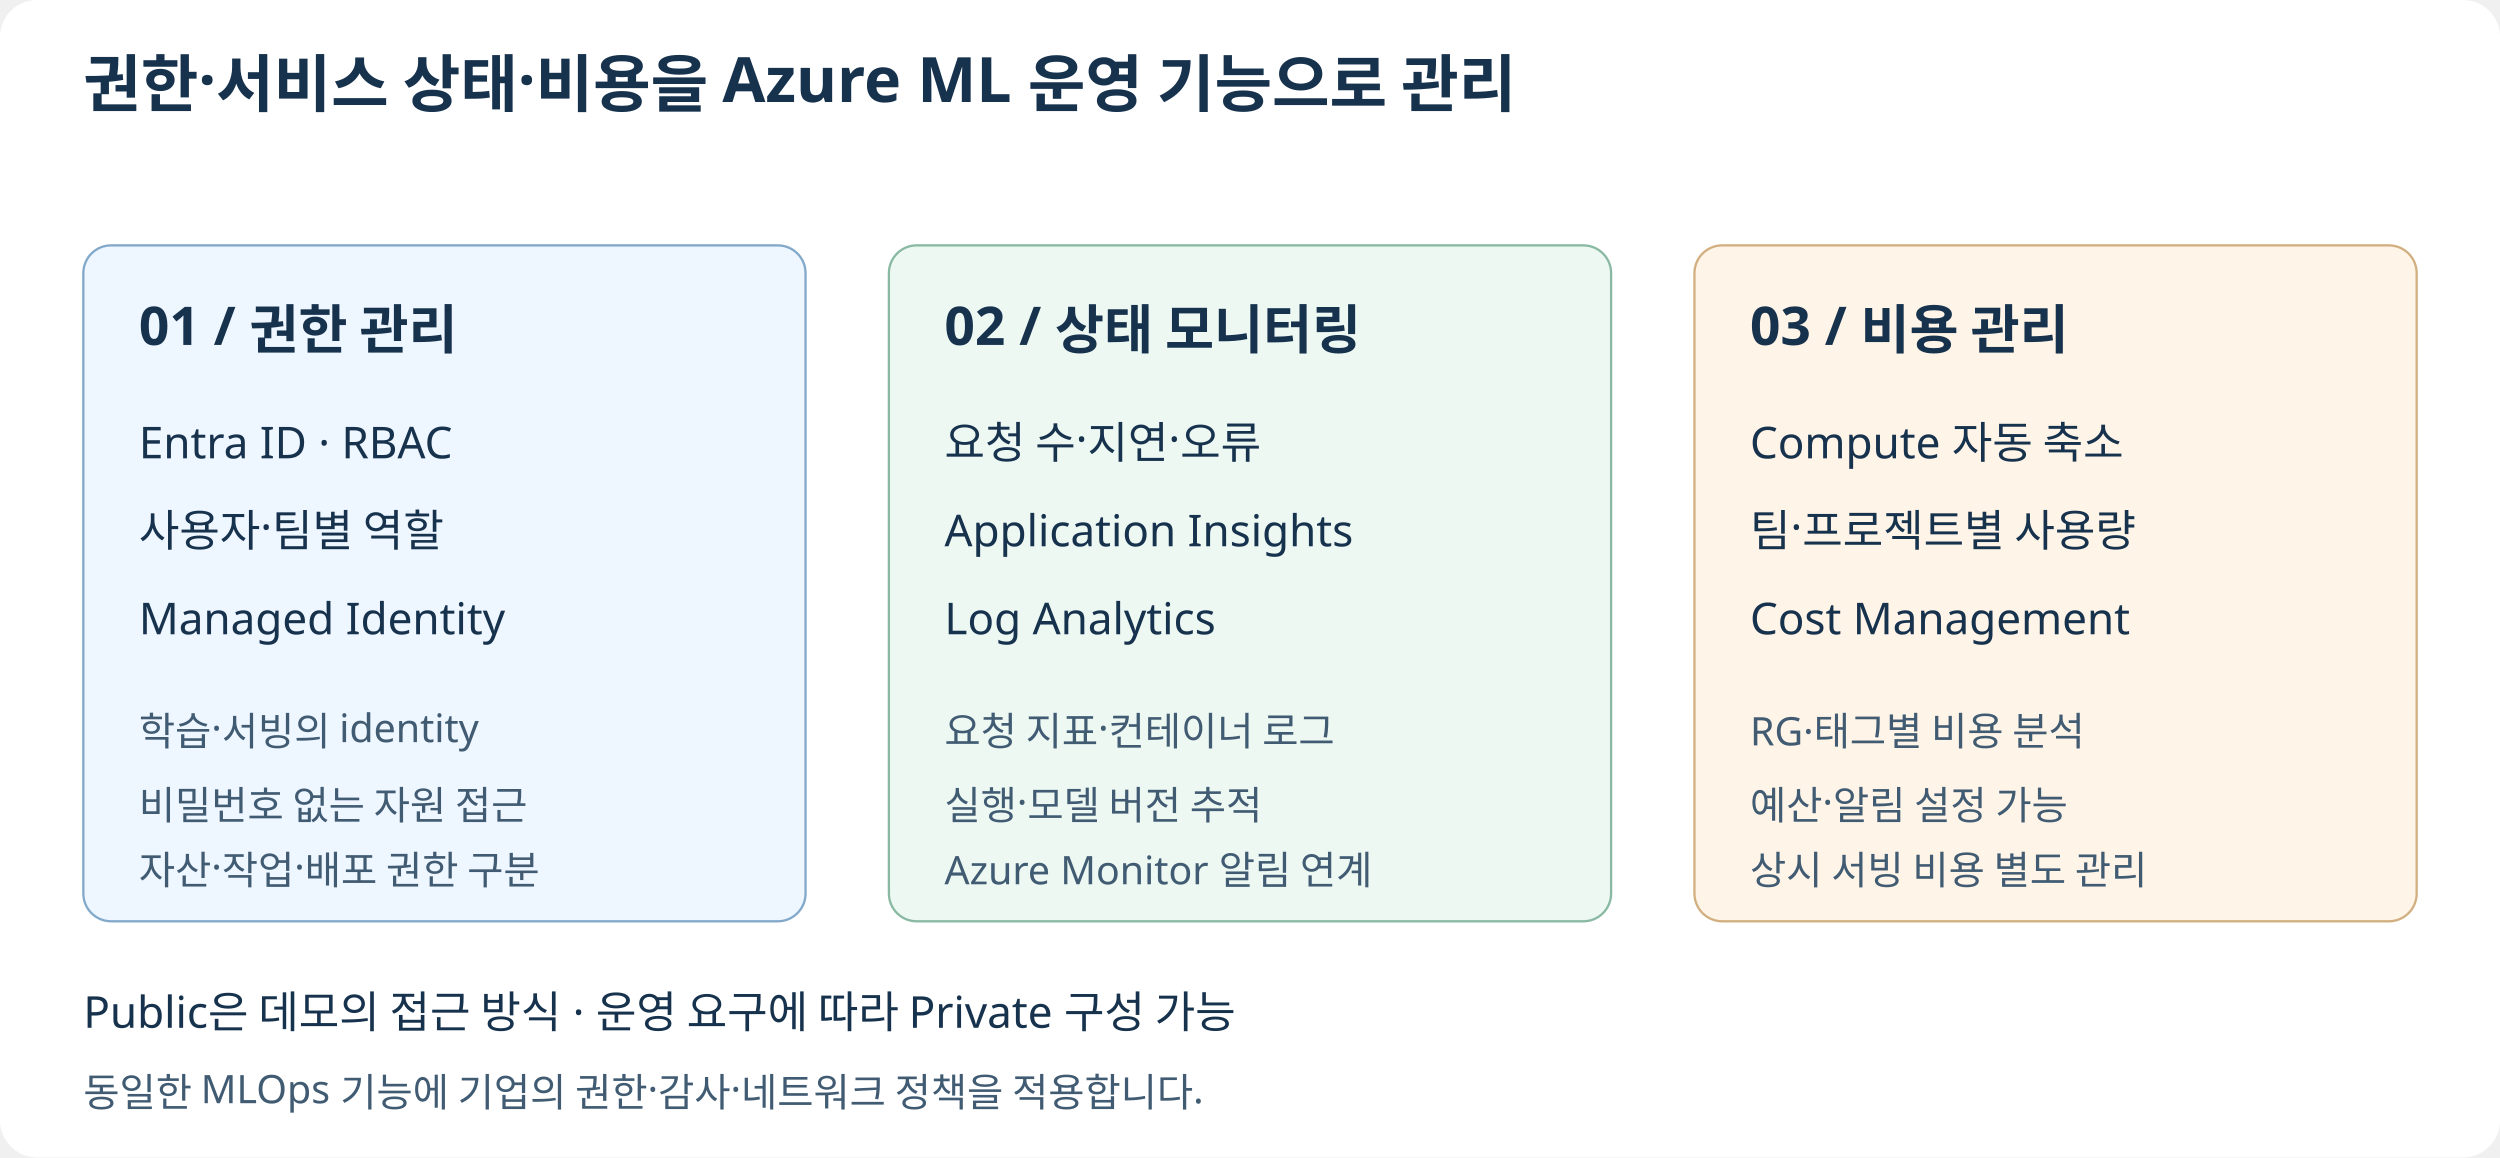
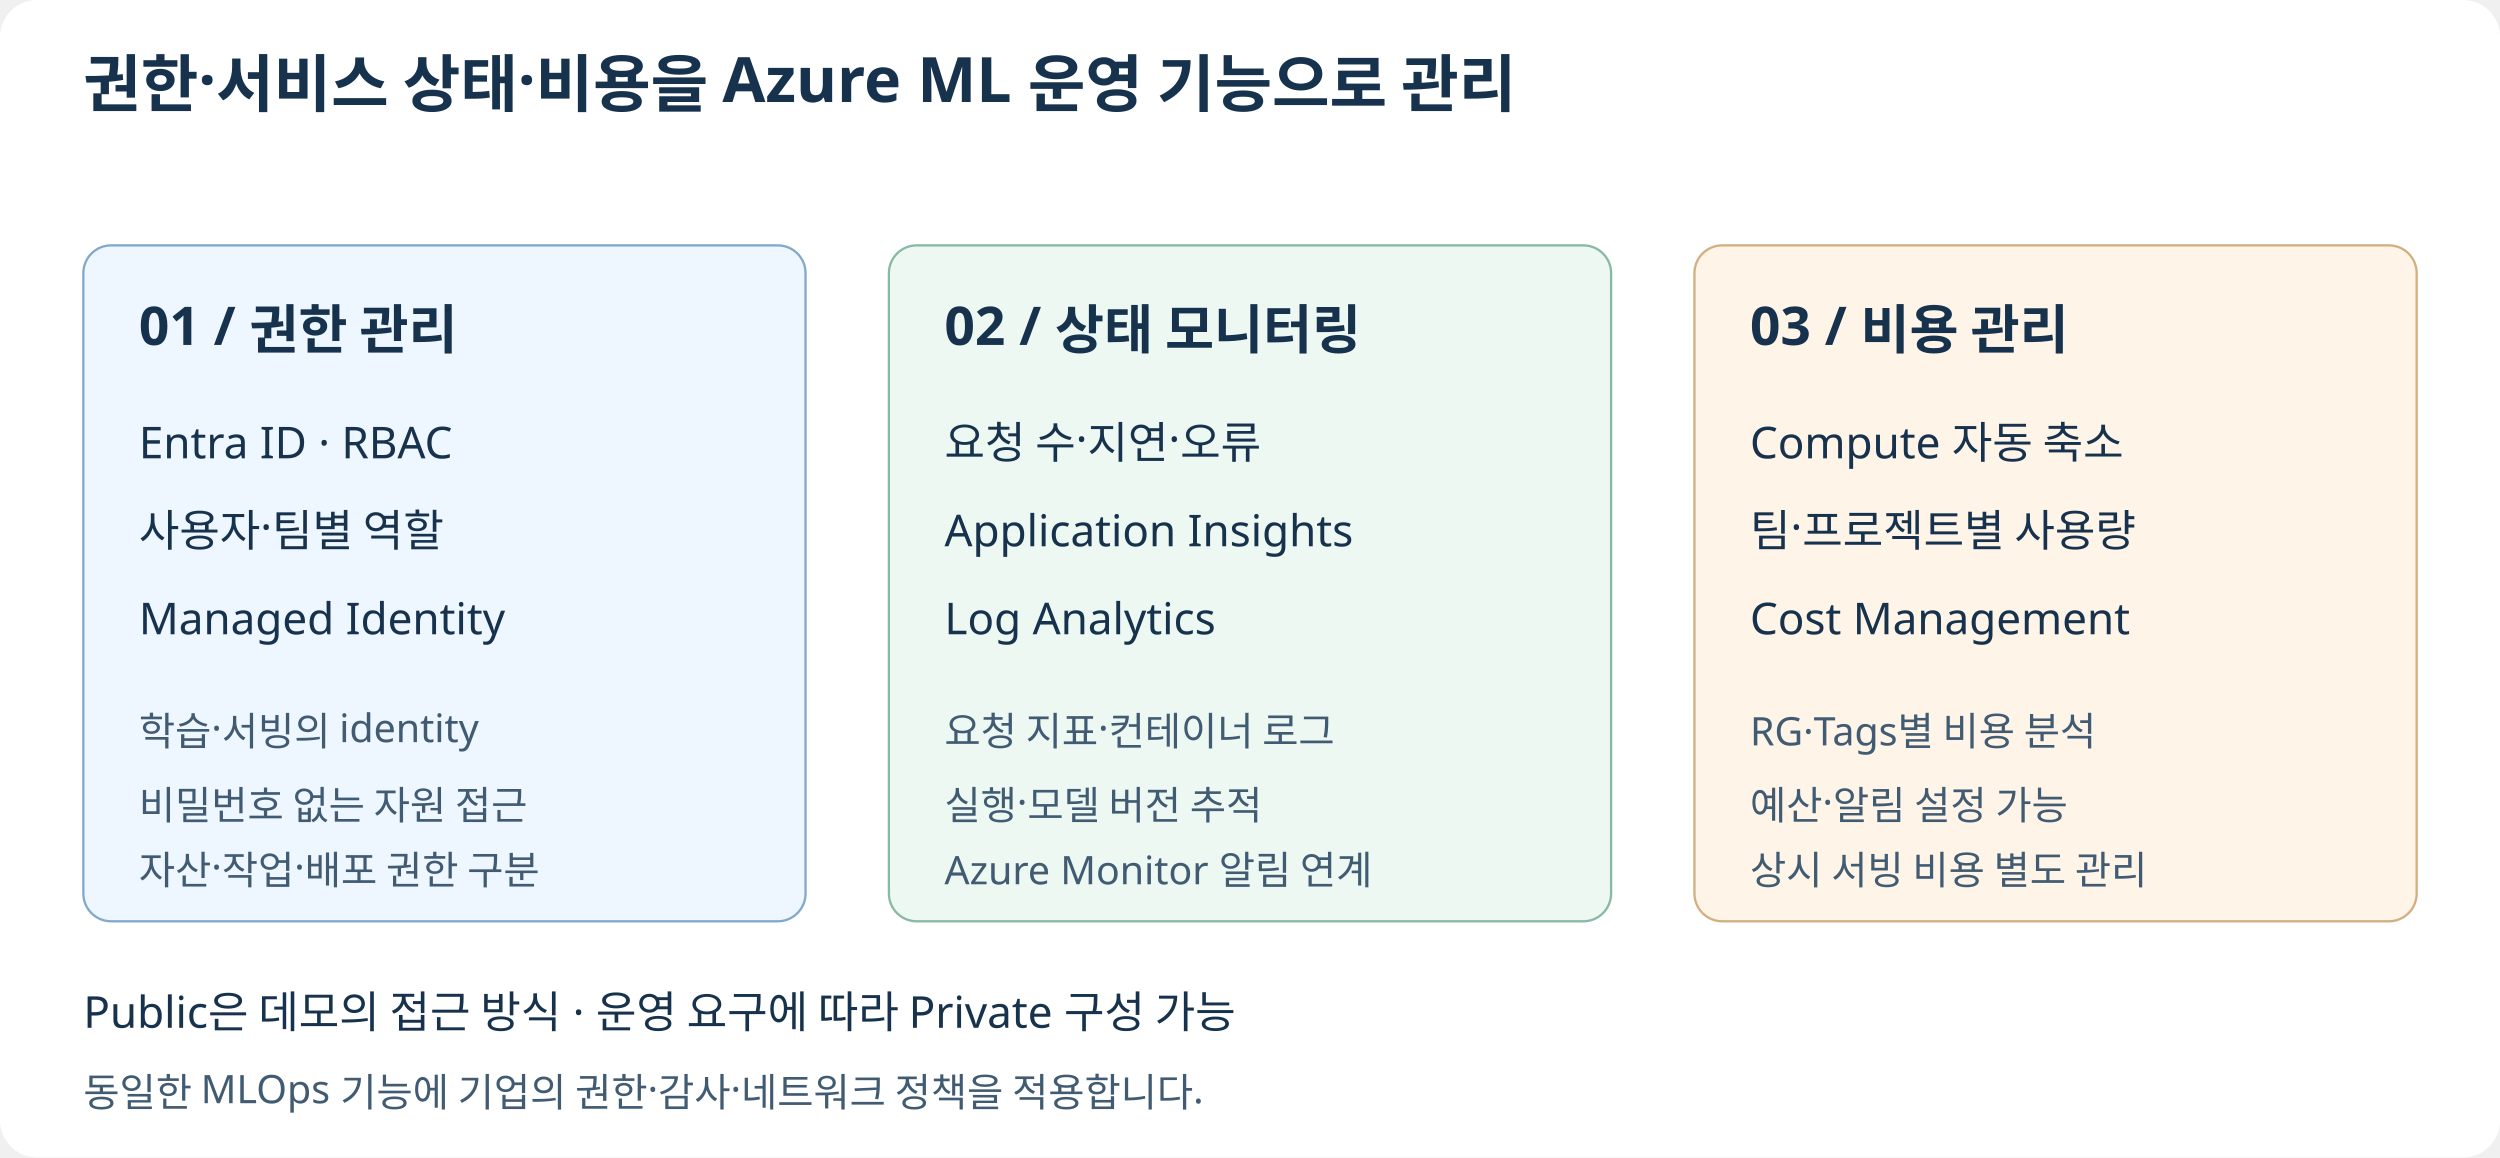
<svg xmlns="http://www.w3.org/2000/svg" viewBox="0 0 1080 500" role="img" aria-labelledby="title desc">
  <defs>
    <style>text{font-family:"Segoe UI","Malgun Gothic",sans-serif;fill:#17324d;font-size:19px}.title{font-size:27px;font-weight:700}.heading{font-size:23px;font-weight:700}.small{font-size:17px;fill:#405b72}</style>
  </defs>
  <rect width="1080" height="500" rx="16" fill="#fff" />
  <text x="36" y="46" class="title">권한·서비스 상태·비용을 Azure ML 운영 기능으로 관리</text>
  <g class="node">
    <rect x="36" y="106" width="312" height="292" rx="12" fill="#eef6ff" stroke="#83a9ca" />
    <text x="60" y="149" class="heading">01 / 권한 관리</text>
    <text x="60" y="198">Entra ID · RBAC</text>
    <text x="60" y="236">사용자·팀별 역할</text>
    <text x="60" y="274">Managed Identity</text>
    <text x="60" y="322" class="small">학습·서빙의 identity</text>
    <text x="60" y="354" class="small">비밀번호 없는 자원 접근</text>
    <text x="60" y="382" class="small">자산·작업·배포 권한 구분</text>
  </g>
  <g class="node">
    <rect x="384" y="106" width="312" height="292" rx="12" fill="#edf8f3" stroke="#89b9a2" />
    <text x="408" y="149" class="heading">02 / 상태 모니터링</text>
    <text x="408" y="198">요청 수·지연·오류</text>
    <text x="408" y="236">Application Insights</text>
    <text x="408" y="274">Log Analytics</text>
    <text x="408" y="322" class="small">요청 지표·컨테이너 로그</text>
    <text x="408" y="354" class="small">실행·모델 버전 추적</text>
    <text x="408" y="382" class="small">Azure Monitor 알림 연계</text>
  </g>
  <g class="node">
    <rect x="732" y="106" width="312" height="292" rx="12" fill="#fff4e8" stroke="#d2af80" />
    <text x="756" y="149" class="heading">03 / 비용 관리</text>
    <text x="756" y="198">Compute 자동 축소</text>
    <text x="756" y="236">팀·프로젝트별 사용량</text>
    <text x="756" y="274">Cost Management</text>
-     <text x="756" y="322" class="small">RG·태그별 비용 분석</text>
+     <text x="756" y="322" class="small">RG·Tags별 비용 분석</text>
    <text x="756" y="354" class="small">예산·알림 설정 가능</text>
    <text x="756" y="382" class="small">상시 서빙 비용 별도 관리</text>
  </g>
  <text x="36" y="444">Public은 데모의 접근 방식 · 운영 요구에 따라 Private 구성 가능</text>
  <text x="36" y="478" class="small">동일한 MLOps 기능에 기업의 권한·감사·네트워크 정책을 적용합니다.</text>
</svg>
